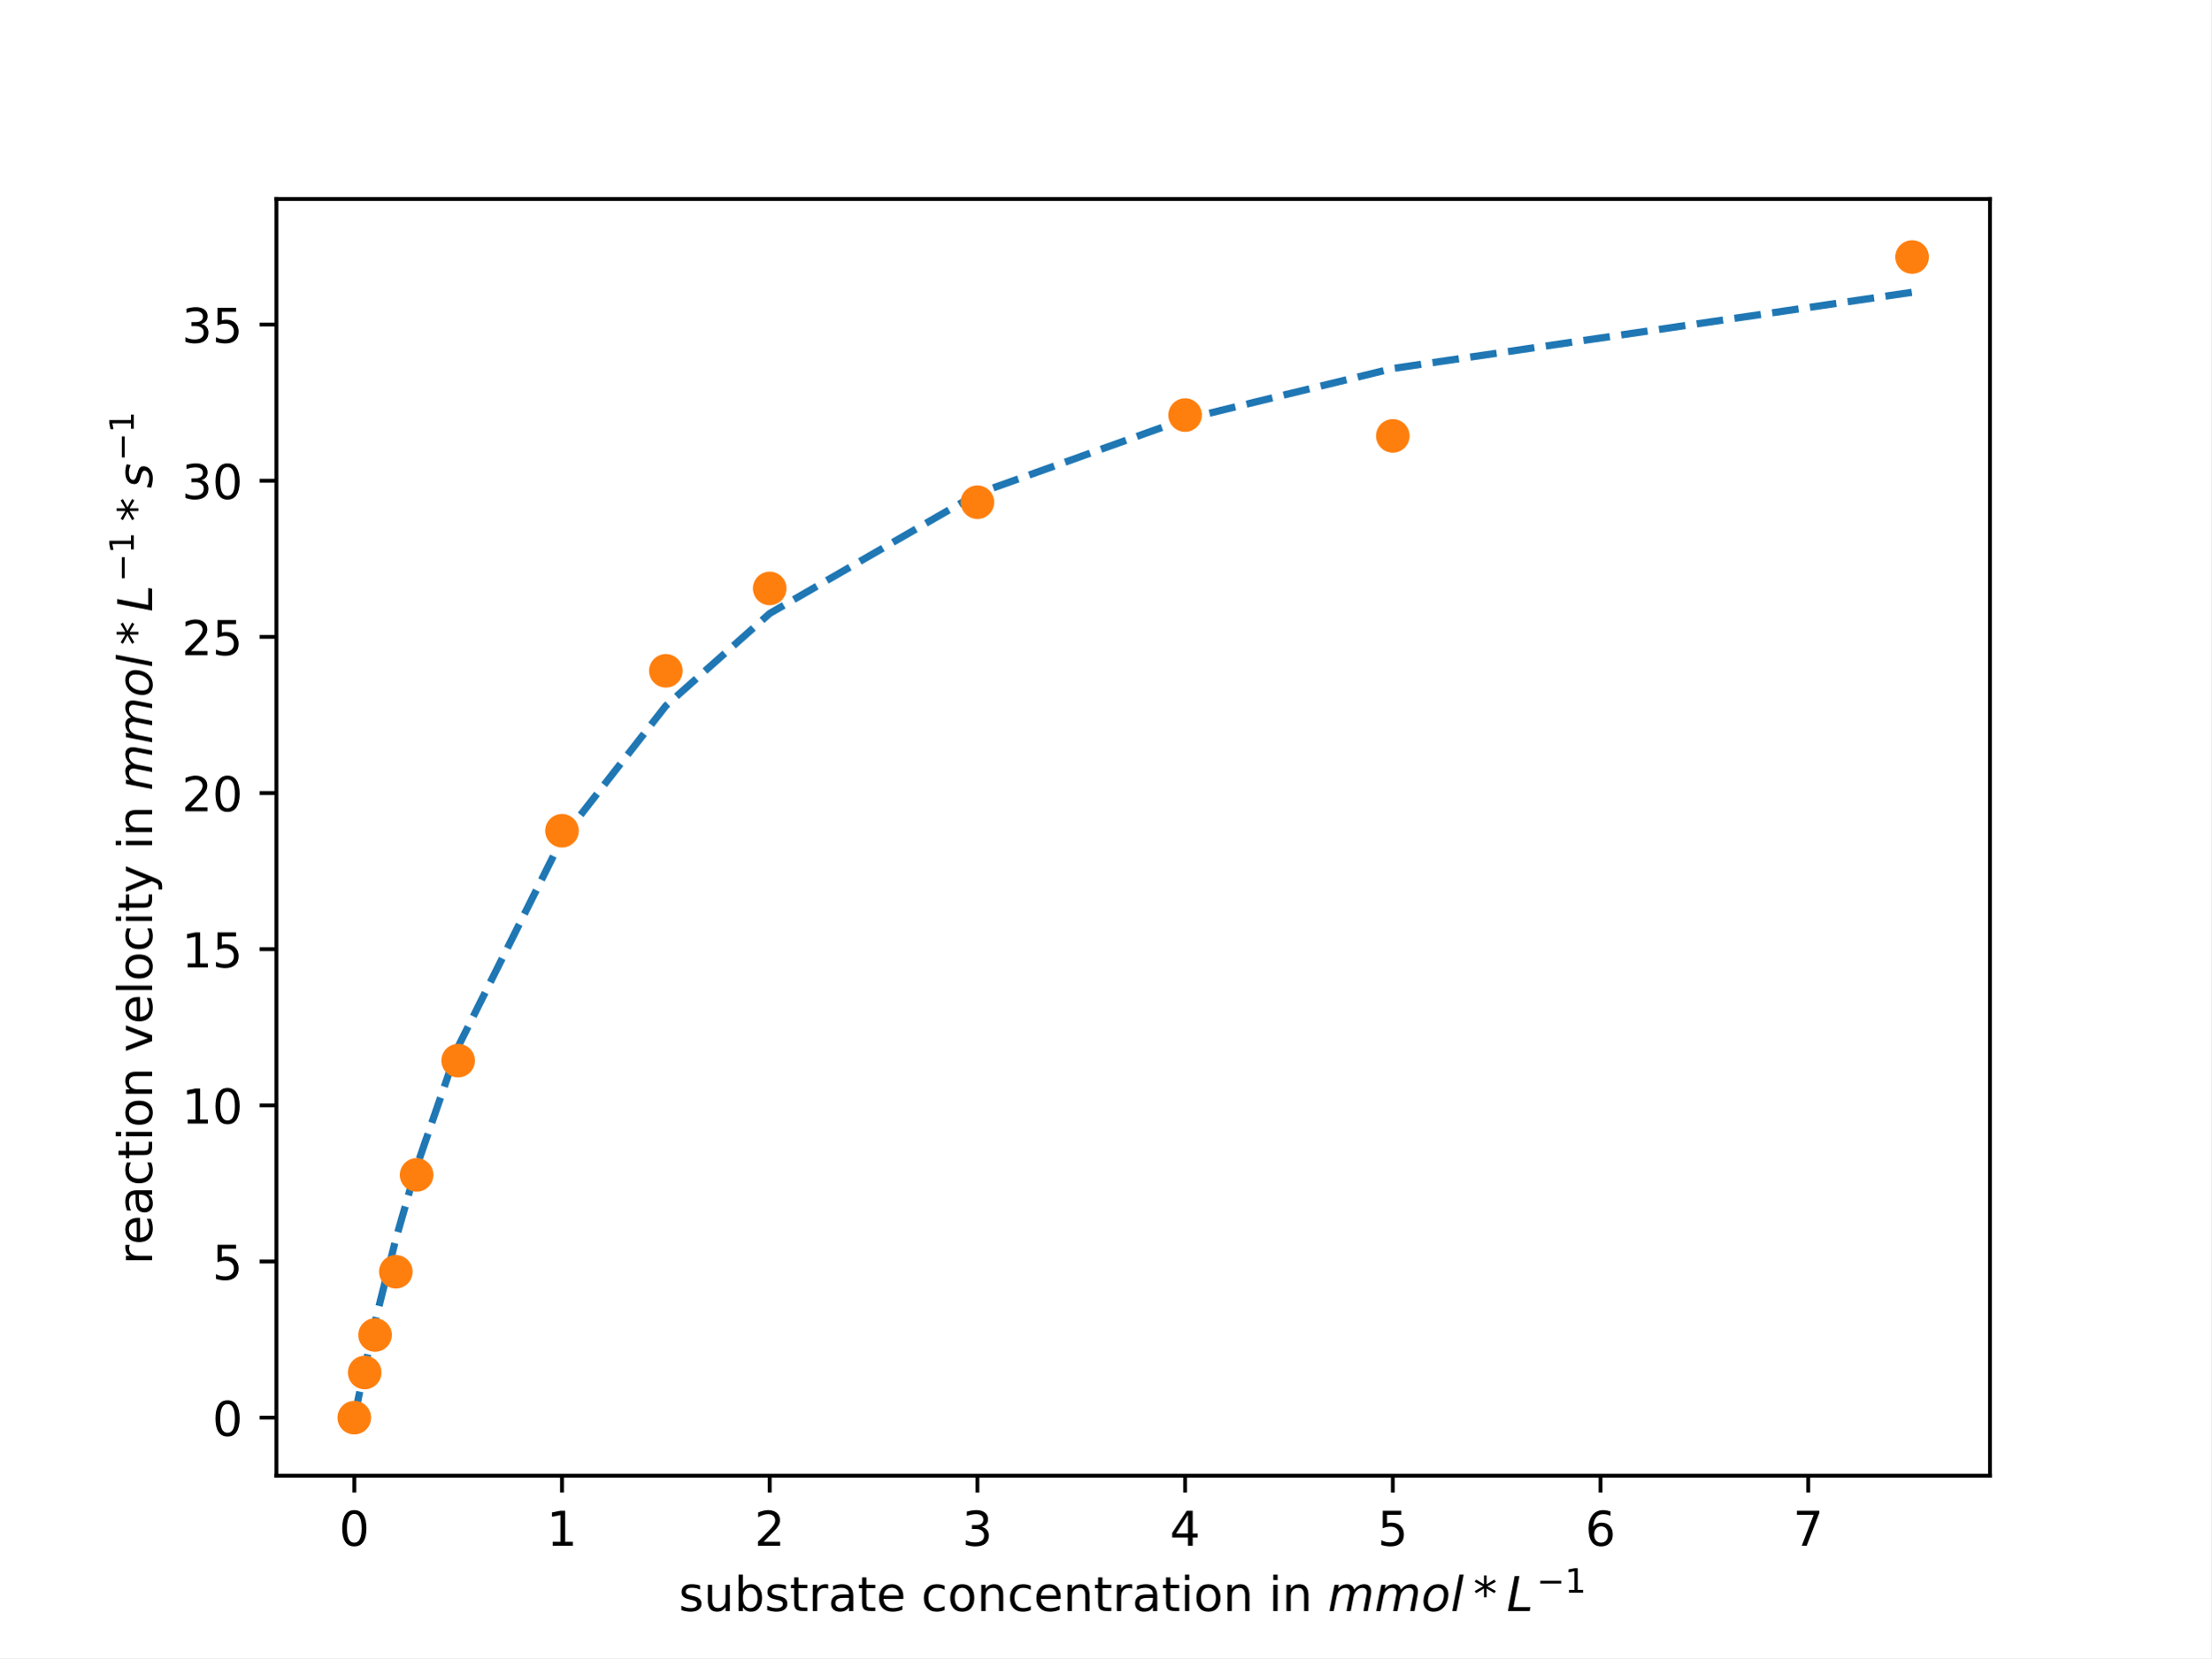
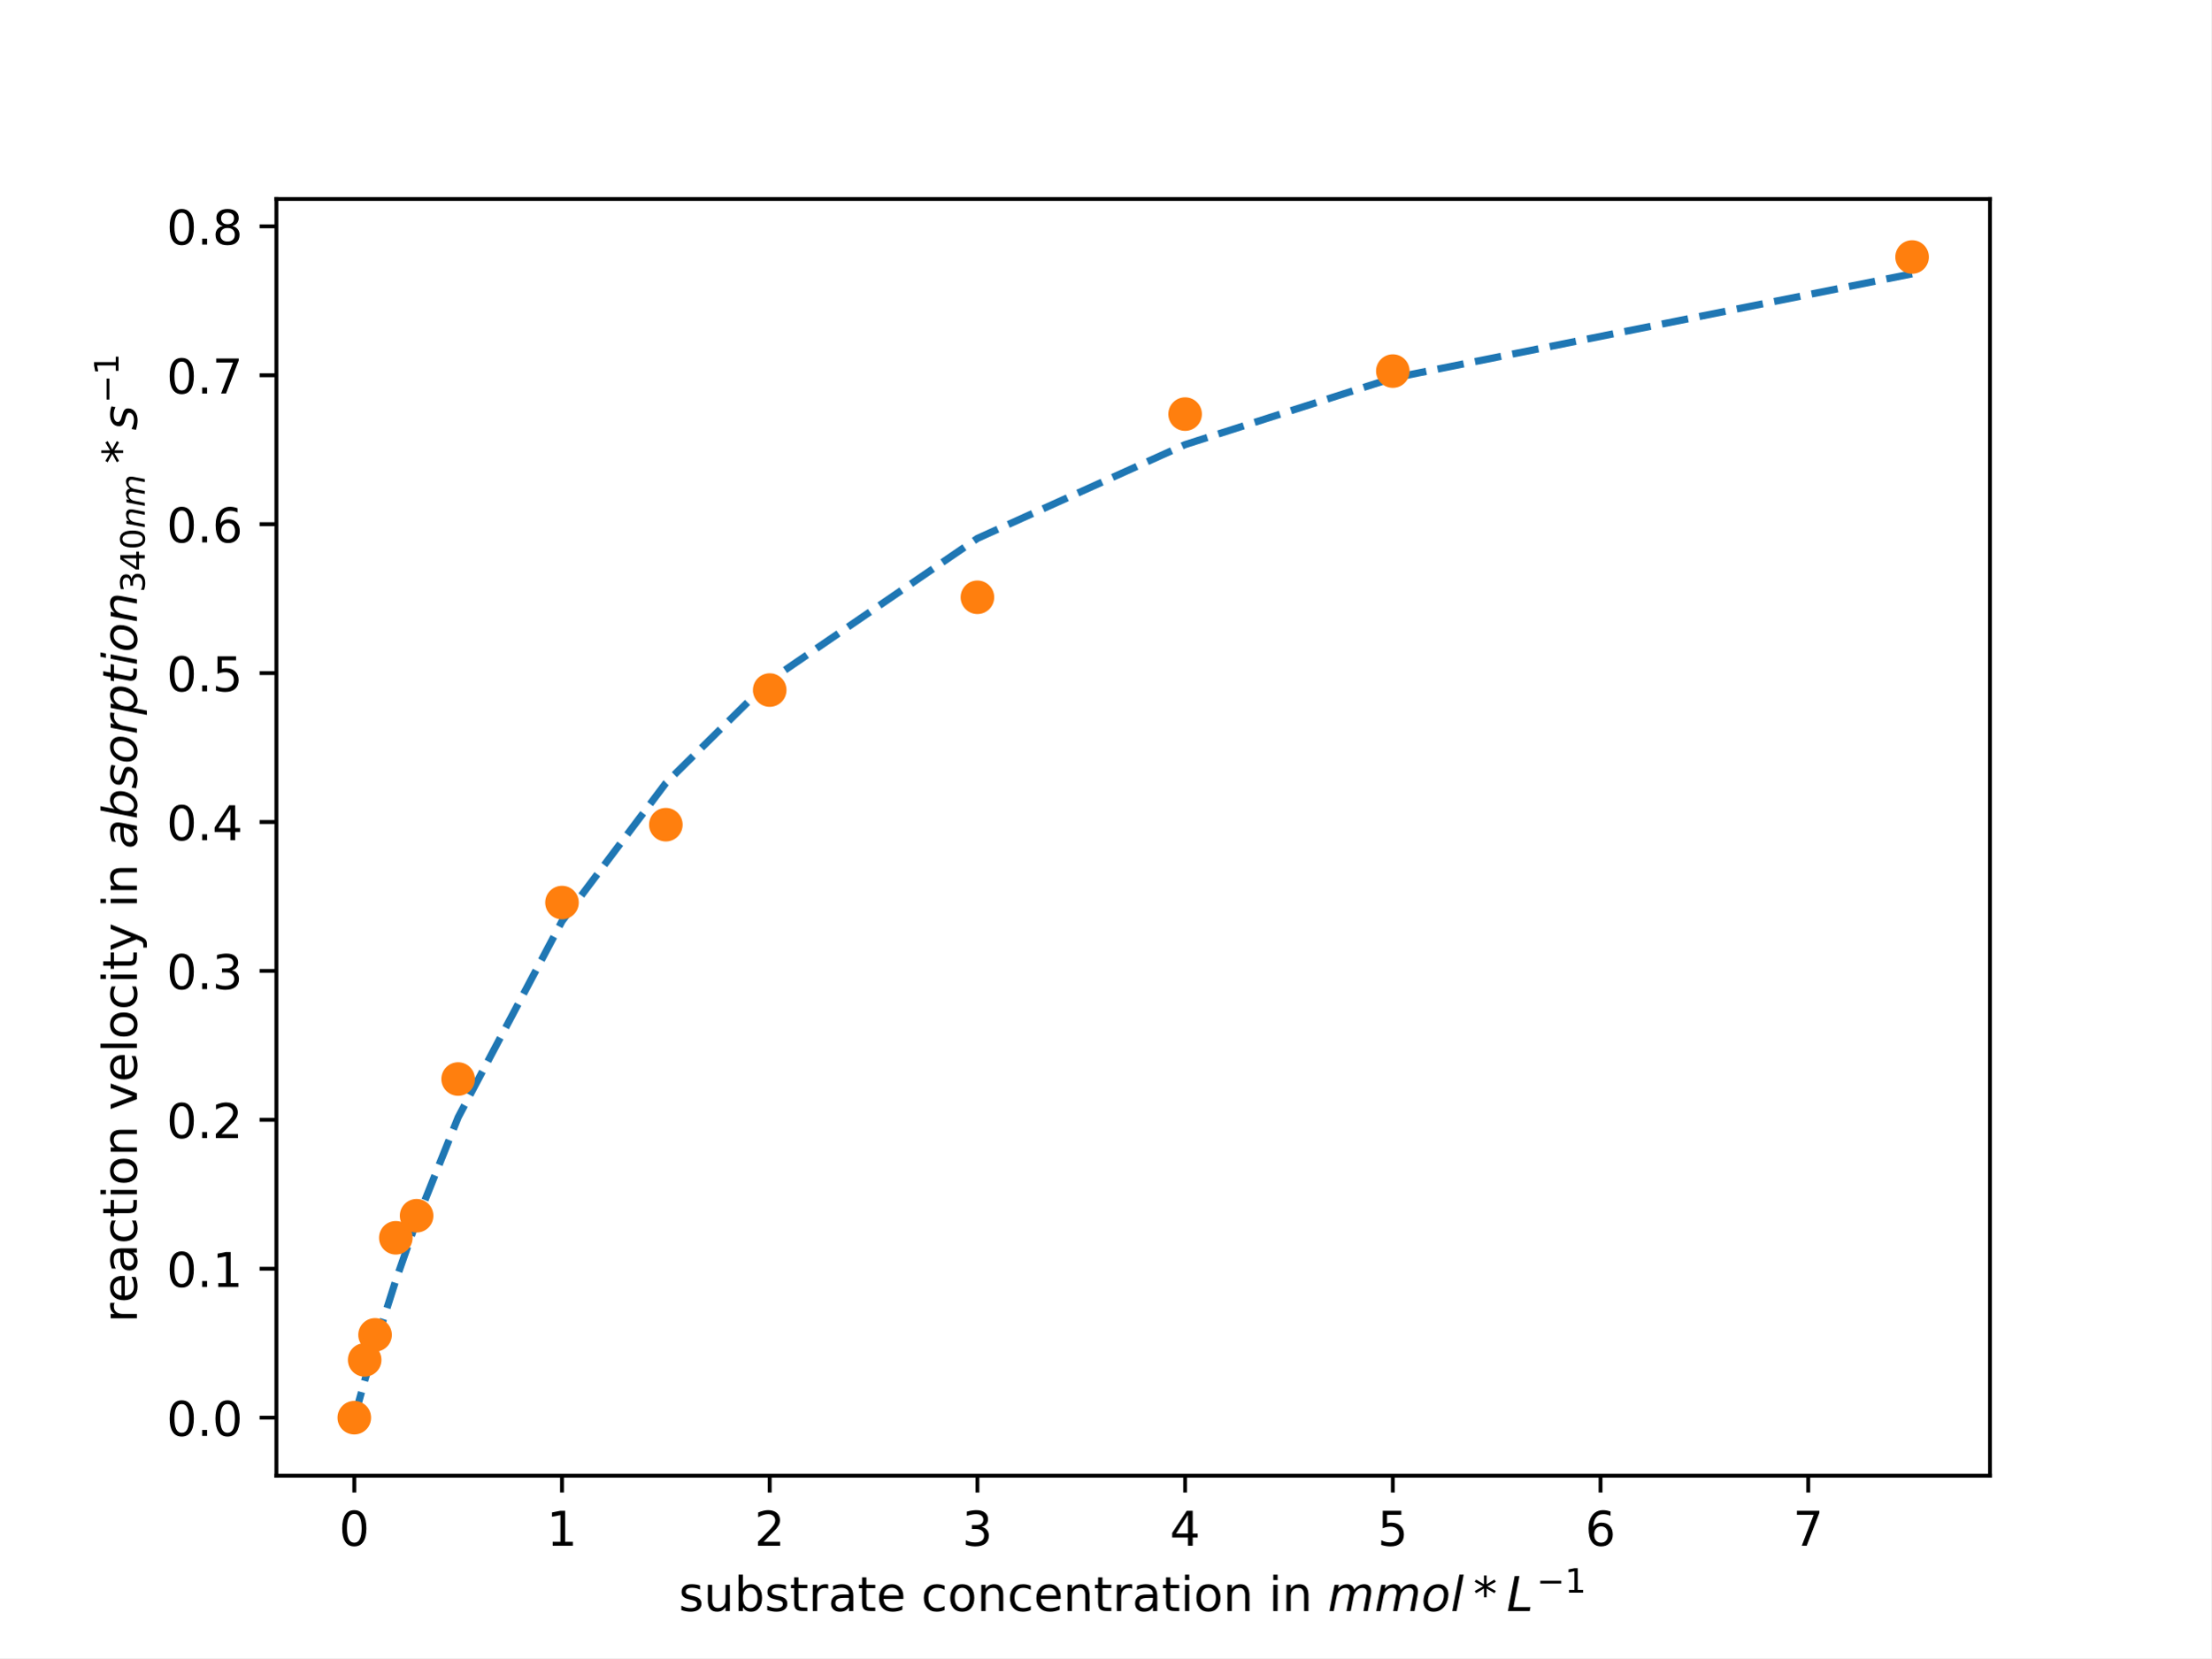
<svg xmlns="http://www.w3.org/2000/svg" xmlns:xlink="http://www.w3.org/1999/xlink" width="460.8pt" height="345.6pt" viewBox="0 0 460.8 345.6" version="1.1">
  <defs>
    <style type="text/css">*{stroke-linejoin: round; stroke-linecap: butt}</style>
  </defs>
  <g id="figure_1">
    <g id="patch_1">
      <path d="M 0 345.6  L 460.8 345.6  L 460.8 0  L 0 0  z " style="fill: #ffffff" />
    </g>
    <g id="axes_1">
      <g id="patch_2">
        <path d="M 57.6 307.584  L 414.72 307.584  L 414.72 41.472  L 57.6 41.472  z " style="fill: #ffffff" />
      </g>
      <g id="matplotlib.axis_1">
        <g id="xtick_1">
          <g id="line2d_1">
            <defs>
-               <path id="mc42ad3869c" d="M 0 0  L 0 3.5  " style="stroke: #000000; stroke-width: 0.8" />
+               <path id="m1ba7ca1ff7" d="M 0 0  L 0 3.5  " style="stroke: #000000; stroke-width: 0.8" />
            </defs>
            <g>
-               <use xlink:href="#mc42ad3869c" x="73.833" y="307.584" style="stroke: #000000; stroke-width: 0.8" />
+               <use xlink:href="#m1ba7ca1ff7" x="73.833" y="307.584" style="stroke: #000000; stroke-width: 0.8" />
            </g>
          </g>
          <g id="text_1">
            <g transform="translate(70.65148 322.1824) scale(0.1 -0.1)">
              <defs>
                <path id="DejaVuSans-30" d="M 2034 4250  Q 1547 4250 1301 3770  Q 1056 3291 1056 2328  Q 1056 1369 1301 889  Q 1547 409 2034 409  Q 2525 409 2770 889  Q 3016 1369 3016 2328  Q 3016 3291 2770 3770  Q 2525 4250 2034 4250  z M 2034 4750  Q 2819 4750 3233 4129  Q 3647 3509 3647 2328  Q 3647 1150 3233 529  Q 2819 -91 2034 -91  Q 1250 -91 836 529  Q 422 1150 422 2328  Q 422 3509 836 4129  Q 1250 4750 2034 4750  z " transform="scale(0.015625)" />
              </defs>
              <use xlink:href="#DejaVuSans-30" />
            </g>
          </g>
        </g>
        <g id="xtick_2">
          <g id="line2d_2">
            <g>
-               <use xlink:href="#mc42ad3869c" x="117.12" y="307.584" style="stroke: #000000; stroke-width: 0.8" />
+               <use xlink:href="#m1ba7ca1ff7" x="117.12" y="307.584" style="stroke: #000000; stroke-width: 0.8" />
            </g>
          </g>
          <g id="text_2">
            <g transform="translate(113.9387 322.1824) scale(0.1 -0.1)">
              <defs>
                <path id="DejaVuSans-31" d="M 794 531  L 1825 531  L 1825 4091  L 703 3866  L 703 4441  L 1819 4666  L 2450 4666  L 2450 531  L 3481 531  L 3481 0  L 794 0  L 794 531  z " transform="scale(0.015625)" />
              </defs>
              <use xlink:href="#DejaVuSans-31" />
            </g>
          </g>
        </g>
        <g id="xtick_3">
          <g id="line2d_3">
            <g>
-               <use xlink:href="#mc42ad3869c" x="160.407" y="307.584" style="stroke: #000000; stroke-width: 0.8" />
+               <use xlink:href="#m1ba7ca1ff7" x="160.407" y="307.584" style="stroke: #000000; stroke-width: 0.8" />
            </g>
          </g>
          <g id="text_3">
            <g transform="translate(157.226 322.1824) scale(0.1 -0.1)">
              <defs>
                <path id="DejaVuSans-32" d="M 1228 531  L 3431 531  L 3431 0  L 469 0  L 469 531  Q 828 903 1448 1529  Q 2069 2156 2228 2338  Q 2531 2678 2651 2914  Q 2772 3150 2772 3378  Q 2772 3750 2511 3984  Q 2250 4219 1831 4219  Q 1534 4219 1204 4116  Q 875 4013 500 3803  L 500 4441  Q 881 4594 1212 4672  Q 1544 4750 1819 4750  Q 2544 4750 2975 4387  Q 3406 4025 3406 3419  Q 3406 3131 3298 2873  Q 3191 2616 2906 2266  Q 2828 2175 2409 1742  Q 1991 1309 1228 531  z " transform="scale(0.015625)" />
              </defs>
              <use xlink:href="#DejaVuSans-32" />
            </g>
          </g>
        </g>
        <g id="xtick_4">
          <g id="line2d_4">
            <g>
-               <use xlink:href="#mc42ad3869c" x="203.695" y="307.584" style="stroke: #000000; stroke-width: 0.8" />
+               <use xlink:href="#m1ba7ca1ff7" x="203.695" y="307.584" style="stroke: #000000; stroke-width: 0.8" />
            </g>
          </g>
          <g id="text_4">
            <g transform="translate(200.5133 322.1824) scale(0.1 -0.1)">
              <defs>
                <path id="DejaVuSans-33" d="M 2597 2516  Q 3050 2419 3304 2112  Q 3559 1806 3559 1356  Q 3559 666 3084 287  Q 2609 -91 1734 -91  Q 1441 -91 1130 -33  Q 819 25 488 141  L 488 750  Q 750 597 1062 519  Q 1375 441 1716 441  Q 2309 441 2620 675  Q 2931 909 2931 1356  Q 2931 1769 2642 2001  Q 2353 2234 1838 2234  L 1294 2234  L 1294 2753  L 1863 2753  Q 2328 2753 2575 2939  Q 2822 3125 2822 3475  Q 2822 3834 2567 4026  Q 2313 4219 1838 4219  Q 1578 4219 1281 4162  Q 984 4106 628 3988  L 628 4550  Q 988 4650 1302 4700  Q 1616 4750 1894 4750  Q 2613 4750 3031 4423  Q 3450 4097 3450 3541  Q 3450 3153 3228 2886  Q 3006 2619 2597 2516  z " transform="scale(0.015625)" />
              </defs>
              <use xlink:href="#DejaVuSans-33" />
            </g>
          </g>
        </g>
        <g id="xtick_5">
          <g id="line2d_5">
            <g>
-               <use xlink:href="#mc42ad3869c" x="246.982" y="307.584" style="stroke: #000000; stroke-width: 0.8" />
+               <use xlink:href="#m1ba7ca1ff7" x="246.982" y="307.584" style="stroke: #000000; stroke-width: 0.8" />
            </g>
          </g>
          <g id="text_5">
            <g transform="translate(243.8006 322.1824) scale(0.1 -0.1)">
              <defs>
                <path id="DejaVuSans-34" d="M 2419 4116  L 825 1625  L 2419 1625  L 2419 4116  z M 2253 4666  L 3047 4666  L 3047 1625  L 3713 1625  L 3713 1100  L 3047 1100  L 3047 0  L 2419 0  L 2419 1100  L 313 1100  L 313 1709  L 2253 4666  z " transform="scale(0.015625)" />
              </defs>
              <use xlink:href="#DejaVuSans-34" />
            </g>
          </g>
        </g>
        <g id="xtick_6">
          <g id="line2d_6">
            <g>
-               <use xlink:href="#mc42ad3869c" x="290.269" y="307.584" style="stroke: #000000; stroke-width: 0.8" />
+               <use xlink:href="#m1ba7ca1ff7" x="290.269" y="307.584" style="stroke: #000000; stroke-width: 0.8" />
            </g>
          </g>
          <g id="text_6">
            <g transform="translate(287.0878 322.1824) scale(0.1 -0.1)">
              <defs>
                <path id="DejaVuSans-35" d="M 691 4666  L 3169 4666  L 3169 4134  L 1269 4134  L 1269 2991  Q 1406 3038 1543 3061  Q 1681 3084 1819 3084  Q 2600 3084 3056 2656  Q 3513 2228 3513 1497  Q 3513 744 3044 326  Q 2575 -91 1722 -91  Q 1428 -91 1123 -41  Q 819 9 494 109  L 494 744  Q 775 591 1075 516  Q 1375 441 1709 441  Q 2250 441 2565 725  Q 2881 1009 2881 1497  Q 2881 1984 2565 2268  Q 2250 2553 1709 2553  Q 1456 2553 1204 2497  Q 953 2441 691 2322  L 691 4666  z " transform="scale(0.015625)" />
              </defs>
              <use xlink:href="#DejaVuSans-35" />
            </g>
          </g>
        </g>
        <g id="xtick_7">
          <g id="line2d_7">
            <g>
-               <use xlink:href="#mc42ad3869c" x="333.556" y="307.584" style="stroke: #000000; stroke-width: 0.8" />
+               <use xlink:href="#m1ba7ca1ff7" x="333.556" y="307.584" style="stroke: #000000; stroke-width: 0.8" />
            </g>
          </g>
          <g id="text_7">
            <g transform="translate(330.3751 322.1824) scale(0.1 -0.1)">
              <defs>
                <path id="DejaVuSans-36" d="M 2113 2584  Q 1688 2584 1439 2293  Q 1191 2003 1191 1497  Q 1191 994 1439 701  Q 1688 409 2113 409  Q 2538 409 2786 701  Q 3034 994 3034 1497  Q 3034 2003 2786 2293  Q 2538 2584 2113 2584  z M 3366 4563  L 3366 3988  Q 3128 4100 2886 4159  Q 2644 4219 2406 4219  Q 1781 4219 1451 3797  Q 1122 3375 1075 2522  Q 1259 2794 1537 2939  Q 1816 3084 2150 3084  Q 2853 3084 3261 2657  Q 3669 2231 3669 1497  Q 3669 778 3244 343  Q 2819 -91 2113 -91  Q 1303 -91 875 529  Q 447 1150 447 2328  Q 447 3434 972 4092  Q 1497 4750 2381 4750  Q 2619 4750 2861 4703  Q 3103 4656 3366 4563  z " transform="scale(0.015625)" />
              </defs>
              <use xlink:href="#DejaVuSans-36" />
            </g>
          </g>
        </g>
        <g id="xtick_8">
          <g id="line2d_8">
            <g>
-               <use xlink:href="#mc42ad3869c" x="376.844" y="307.584" style="stroke: #000000; stroke-width: 0.8" />
+               <use xlink:href="#m1ba7ca1ff7" x="376.844" y="307.584" style="stroke: #000000; stroke-width: 0.8" />
            </g>
          </g>
          <g id="text_8">
            <g transform="translate(373.6624 322.1824) scale(0.1 -0.1)">
              <defs>
                <path id="DejaVuSans-37" d="M 525 4666  L 3525 4666  L 3525 4397  L 1831 0  L 1172 0  L 2766 4134  L 525 4134  L 525 4666  z " transform="scale(0.015625)" />
              </defs>
              <use xlink:href="#DejaVuSans-37" />
            </g>
          </g>
        </g>
        <g id="text_9">
          <g transform="translate(141.46 335.8606) scale(0.1 -0.1)">
            <defs>
              <path id="DejaVuSans-73" d="M 2834 3397  L 2834 2853  Q 2591 2978 2328 3040  Q 2066 3103 1784 3103  Q 1356 3103 1142 2972  Q 928 2841 928 2578  Q 928 2378 1081 2264  Q 1234 2150 1697 2047  L 1894 2003  Q 2506 1872 2764 1633  Q 3022 1394 3022 966  Q 3022 478 2636 193  Q 2250 -91 1575 -91  Q 1294 -91 989 -36  Q 684 19 347 128  L 347 722  Q 666 556 975 473  Q 1284 391 1588 391  Q 1994 391 2212 530  Q 2431 669 2431 922  Q 2431 1156 2273 1281  Q 2116 1406 1581 1522  L 1381 1569  Q 847 1681 609 1914  Q 372 2147 372 2553  Q 372 3047 722 3315  Q 1072 3584 1716 3584  Q 2034 3584 2315 3537  Q 2597 3491 2834 3397  z " transform="scale(0.015625)" />
              <path id="DejaVuSans-75" d="M 544 1381  L 544 3500  L 1119 3500  L 1119 1403  Q 1119 906 1312 657  Q 1506 409 1894 409  Q 2359 409 2629 706  Q 2900 1003 2900 1516  L 2900 3500  L 3475 3500  L 3475 0  L 2900 0  L 2900 538  Q 2691 219 2414 64  Q 2138 -91 1772 -91  Q 1169 -91 856 284  Q 544 659 544 1381  z M 1991 3584  L 1991 3584  z " transform="scale(0.015625)" />
              <path id="DejaVuSans-62" d="M 3116 1747  Q 3116 2381 2855 2742  Q 2594 3103 2138 3103  Q 1681 3103 1420 2742  Q 1159 2381 1159 1747  Q 1159 1113 1420 752  Q 1681 391 2138 391  Q 2594 391 2855 752  Q 3116 1113 3116 1747  z M 1159 2969  Q 1341 3281 1617 3432  Q 1894 3584 2278 3584  Q 2916 3584 3314 3078  Q 3713 2572 3713 1747  Q 3713 922 3314 415  Q 2916 -91 2278 -91  Q 1894 -91 1617 61  Q 1341 213 1159 525  L 1159 0  L 581 0  L 581 4863  L 1159 4863  L 1159 2969  z " transform="scale(0.015625)" />
              <path id="DejaVuSans-74" d="M 1172 4494  L 1172 3500  L 2356 3500  L 2356 3053  L 1172 3053  L 1172 1153  Q 1172 725 1289 603  Q 1406 481 1766 481  L 2356 481  L 2356 0  L 1766 0  Q 1100 0 847 248  Q 594 497 594 1153  L 594 3053  L 172 3053  L 172 3500  L 594 3500  L 594 4494  L 1172 4494  z " transform="scale(0.015625)" />
              <path id="DejaVuSans-72" d="M 2631 2963  Q 2534 3019 2420 3045  Q 2306 3072 2169 3072  Q 1681 3072 1420 2755  Q 1159 2438 1159 1844  L 1159 0  L 581 0  L 581 3500  L 1159 3500  L 1159 2956  Q 1341 3275 1631 3429  Q 1922 3584 2338 3584  Q 2397 3584 2469 3576  Q 2541 3569 2628 3553  L 2631 2963  z " transform="scale(0.015625)" />
              <path id="DejaVuSans-61" d="M 2194 1759  Q 1497 1759 1228 1600  Q 959 1441 959 1056  Q 959 750 1161 570  Q 1363 391 1709 391  Q 2188 391 2477 730  Q 2766 1069 2766 1631  L 2766 1759  L 2194 1759  z M 3341 1997  L 3341 0  L 2766 0  L 2766 531  Q 2569 213 2275 61  Q 1981 -91 1556 -91  Q 1019 -91 701 211  Q 384 513 384 1019  Q 384 1609 779 1909  Q 1175 2209 1959 2209  L 2766 2209  L 2766 2266  Q 2766 2663 2505 2880  Q 2244 3097 1772 3097  Q 1472 3097 1187 3025  Q 903 2953 641 2809  L 641 3341  Q 956 3463 1253 3523  Q 1550 3584 1831 3584  Q 2591 3584 2966 3190  Q 3341 2797 3341 1997  z " transform="scale(0.015625)" />
              <path id="DejaVuSans-65" d="M 3597 1894  L 3597 1613  L 953 1613  Q 991 1019 1311 708  Q 1631 397 2203 397  Q 2534 397 2845 478  Q 3156 559 3463 722  L 3463 178  Q 3153 47 2828 -22  Q 2503 -91 2169 -91  Q 1331 -91 842 396  Q 353 884 353 1716  Q 353 2575 817 3079  Q 1281 3584 2069 3584  Q 2775 3584 3186 3129  Q 3597 2675 3597 1894  z M 3022 2063  Q 3016 2534 2758 2815  Q 2500 3097 2075 3097  Q 1594 3097 1305 2825  Q 1016 2553 972 2059  L 3022 2063  z " transform="scale(0.015625)" />
              <path id="DejaVuSans-20" transform="scale(0.015625)" />
              <path id="DejaVuSans-63" d="M 3122 3366  L 3122 2828  Q 2878 2963 2633 3030  Q 2388 3097 2138 3097  Q 1578 3097 1268 2742  Q 959 2388 959 1747  Q 959 1106 1268 751  Q 1578 397 2138 397  Q 2388 397 2633 464  Q 2878 531 3122 666  L 3122 134  Q 2881 22 2623 -34  Q 2366 -91 2075 -91  Q 1284 -91 818 406  Q 353 903 353 1747  Q 353 2603 823 3093  Q 1294 3584 2113 3584  Q 2378 3584 2631 3529  Q 2884 3475 3122 3366  z " transform="scale(0.015625)" />
              <path id="DejaVuSans-6f" d="M 1959 3097  Q 1497 3097 1228 2736  Q 959 2375 959 1747  Q 959 1119 1226 758  Q 1494 397 1959 397  Q 2419 397 2687 759  Q 2956 1122 2956 1747  Q 2956 2369 2687 2733  Q 2419 3097 1959 3097  z M 1959 3584  Q 2709 3584 3137 3096  Q 3566 2609 3566 1747  Q 3566 888 3137 398  Q 2709 -91 1959 -91  Q 1206 -91 779 398  Q 353 888 353 1747  Q 353 2609 779 3096  Q 1206 3584 1959 3584  z " transform="scale(0.015625)" />
              <path id="DejaVuSans-6e" d="M 3513 2113  L 3513 0  L 2938 0  L 2938 2094  Q 2938 2591 2744 2837  Q 2550 3084 2163 3084  Q 1697 3084 1428 2787  Q 1159 2491 1159 1978  L 1159 0  L 581 0  L 581 3500  L 1159 3500  L 1159 2956  Q 1366 3272 1645 3428  Q 1925 3584 2291 3584  Q 2894 3584 3203 3211  Q 3513 2838 3513 2113  z " transform="scale(0.015625)" />
              <path id="DejaVuSans-69" d="M 603 3500  L 1178 3500  L 1178 0  L 603 0  L 603 3500  z M 603 4863  L 1178 4863  L 1178 4134  L 603 4134  L 603 4863  z " transform="scale(0.015625)" />
              <path id="DejaVuSans-Oblique-6d" d="M 5747 2113  L 5338 0  L 4763 0  L 5166 2094  Q 5191 2228 5203 2325  Q 5216 2422 5216 2491  Q 5216 2772 5059 2928  Q 4903 3084 4622 3084  Q 4203 3084 3875 2770  Q 3547 2456 3450 1953  L 3066 0  L 2491 0  L 2900 2094  Q 2925 2209 2937 2307  Q 2950 2406 2950 2484  Q 2950 2769 2794 2926  Q 2638 3084 2363 3084  Q 1938 3084 1609 2770  Q 1281 2456 1184 1953  L 800 0  L 225 0  L 909 3500  L 1484 3500  L 1375 2956  Q 1609 3263 1923 3423  Q 2238 3584 2597 3584  Q 2978 3584 3223 3384  Q 3469 3184 3519 2828  Q 3781 3197 4126 3390  Q 4472 3584 4856 3584  Q 5306 3584 5551 3325  Q 5797 3066 5797 2591  Q 5797 2488 5784 2364  Q 5772 2241 5747 2113  z " transform="scale(0.015625)" />
              <path id="DejaVuSans-Oblique-6f" d="M 1625 -91  Q 1009 -91 651 289  Q 294 669 294 1325  Q 294 1706 417 2101  Q 541 2497 738 2766  Q 1047 3184 1428 3384  Q 1809 3584 2291 3584  Q 2888 3584 3255 3212  Q 3622 2841 3622 2241  Q 3622 1825 3500 1412  Q 3378 1000 3181 728  Q 2875 309 2494 109  Q 2113 -91 1625 -91  z M 891 1344  Q 891 869 1089 633  Q 1288 397 1691 397  Q 2269 397 2648 901  Q 3028 1406 3028 2181  Q 3028 2634 2825 2865  Q 2622 3097 2228 3097  Q 1903 3097 1650 2945  Q 1397 2794 1197 2484  Q 1050 2253 970 1956  Q 891 1659 891 1344  z " transform="scale(0.015625)" />
              <path id="DejaVuSans-Oblique-6c" d="M 1172 4863  L 1747 4863  L 800 0  L 225 0  L 1172 4863  z " transform="scale(0.015625)" />
              <path id="DejaVuSans-2a" d="M 3009 3897  L 1888 3291  L 3009 2681  L 2828 2375  L 1778 3009  L 1778 1831  L 1422 1831  L 1422 3009  L 372 2375  L 191 2681  L 1313 3291  L 191 3897  L 372 4206  L 1422 3572  L 1422 4750  L 1778 4750  L 1778 3572  L 2828 4206  L 3009 3897  z " transform="scale(0.015625)" />
              <path id="DejaVuSans-Oblique-4c" d="M 1075 4666  L 1709 4666  L 909 525  L 3181 525  L 3078 0  L 172 0  L 1075 4666  z " transform="scale(0.015625)" />
              <path id="DejaVuSans-2212" d="M 678 2272  L 4684 2272  L 4684 1741  L 678 1741  L 678 2272  z " transform="scale(0.015625)" />
            </defs>
            <use xlink:href="#DejaVuSans-73" transform="translate(0 0.684375)" />
            <use xlink:href="#DejaVuSans-75" transform="translate(52.09961 0.684375)" />
            <use xlink:href="#DejaVuSans-62" transform="translate(115.4785 0.684375)" />
            <use xlink:href="#DejaVuSans-73" transform="translate(178.9551 0.684375)" />
            <use xlink:href="#DejaVuSans-74" transform="translate(231.0547 0.684375)" />
            <use xlink:href="#DejaVuSans-72" transform="translate(270.2637 0.684375)" />
            <use xlink:href="#DejaVuSans-61" transform="translate(311.377 0.684375)" />
            <use xlink:href="#DejaVuSans-74" transform="translate(372.6562 0.684375)" />
            <use xlink:href="#DejaVuSans-65" transform="translate(411.8652 0.684375)" />
            <use xlink:href="#DejaVuSans-20" transform="translate(473.3887 0.684375)" />
            <use xlink:href="#DejaVuSans-63" transform="translate(505.1758 0.684375)" />
            <use xlink:href="#DejaVuSans-6f" transform="translate(560.1562 0.684375)" />
            <use xlink:href="#DejaVuSans-6e" transform="translate(621.3379 0.684375)" />
            <use xlink:href="#DejaVuSans-63" transform="translate(684.7168 0.684375)" />
            <use xlink:href="#DejaVuSans-65" transform="translate(739.6973 0.684375)" />
            <use xlink:href="#DejaVuSans-6e" transform="translate(801.2207 0.684375)" />
            <use xlink:href="#DejaVuSans-74" transform="translate(864.5996 0.684375)" />
            <use xlink:href="#DejaVuSans-72" transform="translate(903.8086 0.684375)" />
            <use xlink:href="#DejaVuSans-61" transform="translate(944.9219 0.684375)" />
            <use xlink:href="#DejaVuSans-74" transform="translate(1006.201 0.684375)" />
            <use xlink:href="#DejaVuSans-69" transform="translate(1045.41 0.684375)" />
            <use xlink:href="#DejaVuSans-6f" transform="translate(1073.193 0.684375)" />
            <use xlink:href="#DejaVuSans-6e" transform="translate(1134.375 0.684375)" />
            <use xlink:href="#DejaVuSans-20" transform="translate(1197.754 0.684375)" />
            <use xlink:href="#DejaVuSans-69" transform="translate(1229.541 0.684375)" />
            <use xlink:href="#DejaVuSans-6e" transform="translate(1257.324 0.684375)" />
            <use xlink:href="#DejaVuSans-20" transform="translate(1320.703 0.684375)" />
            <use xlink:href="#DejaVuSans-Oblique-6d" transform="translate(1352.49 0.684375)" />
            <use xlink:href="#DejaVuSans-Oblique-6d" transform="translate(1449.902 0.684375)" />
            <use xlink:href="#DejaVuSans-Oblique-6f" transform="translate(1547.314 0.684375)" />
            <use xlink:href="#DejaVuSans-Oblique-6c" transform="translate(1608.496 0.684375)" />
            <use xlink:href="#DejaVuSans-2a" transform="translate(1655.762 0.684375)" />
            <use xlink:href="#DejaVuSans-Oblique-4c" transform="translate(1725.244 0.684375)" />
            <use xlink:href="#DejaVuSans-2212" transform="translate(1787.974 38.96563) scale(0.7)" />
            <use xlink:href="#DejaVuSans-31" transform="translate(1846.626 38.96563) scale(0.7)" />
          </g>
        </g>
      </g>
      <g id="matplotlib.axis_2">
        <g id="ytick_1">
          <g id="line2d_9">
            <defs>
-               <path id="mb826f96d24" d="M 0 0  L -3.5 0  " style="stroke: #000000; stroke-width: 0.8" />
+               <path id="m324d737071" d="M 0 0  L -3.5 0  " style="stroke: #000000; stroke-width: 0.8" />
            </defs>
            <g>
-               <use xlink:href="#mb826f96d24" x="57.6" y="295.488" style="stroke: #000000; stroke-width: 0.8" />
+               <use xlink:href="#m324d737071" x="57.6" y="295.488" style="stroke: #000000; stroke-width: 0.8" />
            </g>
          </g>
          <g id="text_10">
-             <g transform="translate(44.2375 299.2872) scale(0.1 -0.1)">
-               <use xlink:href="#DejaVuSans-30" />
+             <g transform="translate(34.69687 299.2872) scale(0.1 -0.1)">
+               <defs>
+                 <path id="DejaVuSans-2e" d="M 684 794  L 1344 794  L 1344 0  L 684 0  L 684 794  z " transform="scale(0.015625)" />
+               </defs>
+               <use xlink:href="#DejaVuSans-30" />
+               <use xlink:href="#DejaVuSans-2e" x="63.623" />
+               <use xlink:href="#DejaVuSans-30" x="95.41" />
            </g>
          </g>
        </g>
        <g id="ytick_2">
          <g id="line2d_10">
            <g>
-               <use xlink:href="#mb826f96d24" x="57.6" y="262.939" style="stroke: #000000; stroke-width: 0.8" />
+               <use xlink:href="#m324d737071" x="57.6" y="264.449" style="stroke: #000000; stroke-width: 0.8" />
            </g>
          </g>
          <g id="text_11">
-             <g transform="translate(44.2375 266.7378) scale(0.1 -0.1)">
-               <use xlink:href="#DejaVuSans-35" />
+             <g transform="translate(34.69687 268.248) scale(0.1 -0.1)">
+               <use xlink:href="#DejaVuSans-30" />
+               <use xlink:href="#DejaVuSans-2e" x="63.623" />
+               <use xlink:href="#DejaVuSans-31" x="95.41" />
            </g>
          </g>
        </g>
        <g id="ytick_3">
          <g id="line2d_11">
            <g>
-               <use xlink:href="#mb826f96d24" x="57.6" y="230.389" style="stroke: #000000; stroke-width: 0.8" />
+               <use xlink:href="#m324d737071" x="57.6" y="233.409" style="stroke: #000000; stroke-width: 0.8" />
            </g>
          </g>
          <g id="text_12">
-             <g transform="translate(37.875 234.1885) scale(0.1 -0.1)">
-               <use xlink:href="#DejaVuSans-31" />
-               <use xlink:href="#DejaVuSans-30" x="63.623" />
+             <g transform="translate(34.69687 237.2087) scale(0.1 -0.1)">
+               <use xlink:href="#DejaVuSans-30" />
+               <use xlink:href="#DejaVuSans-2e" x="63.623" />
+               <use xlink:href="#DejaVuSans-32" x="95.41" />
            </g>
          </g>
        </g>
        <g id="ytick_4">
          <g id="line2d_12">
            <g>
-               <use xlink:href="#mb826f96d24" x="57.6" y="197.84" style="stroke: #000000; stroke-width: 0.8" />
+               <use xlink:href="#m324d737071" x="57.6" y="202.37" style="stroke: #000000; stroke-width: 0.8" />
            </g>
          </g>
          <g id="text_13">
-             <g transform="translate(37.875 201.6391) scale(0.1 -0.1)">
-               <use xlink:href="#DejaVuSans-31" />
-               <use xlink:href="#DejaVuSans-35" x="63.623" />
+             <g transform="translate(34.69687 206.1694) scale(0.1 -0.1)">
+               <use xlink:href="#DejaVuSans-30" />
+               <use xlink:href="#DejaVuSans-2e" x="63.623" />
+               <use xlink:href="#DejaVuSans-33" x="95.41" />
            </g>
          </g>
        </g>
        <g id="ytick_5">
          <g id="line2d_13">
            <g>
-               <use xlink:href="#mb826f96d24" x="57.6" y="165.29" style="stroke: #000000; stroke-width: 0.8" />
+               <use xlink:href="#m324d737071" x="57.6" y="171.331" style="stroke: #000000; stroke-width: 0.8" />
            </g>
          </g>
          <g id="text_14">
-             <g transform="translate(37.875 169.0897) scale(0.1 -0.1)">
-               <use xlink:href="#DejaVuSans-32" />
-               <use xlink:href="#DejaVuSans-30" x="63.623" />
+             <g transform="translate(34.69687 175.1302) scale(0.1 -0.1)">
+               <use xlink:href="#DejaVuSans-30" />
+               <use xlink:href="#DejaVuSans-2e" x="63.623" />
+               <use xlink:href="#DejaVuSans-34" x="95.41" />
            </g>
          </g>
        </g>
        <g id="ytick_6">
          <g id="line2d_14">
            <g>
-               <use xlink:href="#mb826f96d24" x="57.6" y="132.741" style="stroke: #000000; stroke-width: 0.8" />
+               <use xlink:href="#m324d737071" x="57.6" y="140.292" style="stroke: #000000; stroke-width: 0.8" />
            </g>
          </g>
          <g id="text_15">
-             <g transform="translate(37.875 136.5403) scale(0.1 -0.1)">
-               <use xlink:href="#DejaVuSans-32" />
-               <use xlink:href="#DejaVuSans-35" x="63.623" />
+             <g transform="translate(34.69687 144.0909) scale(0.1 -0.1)">
+               <use xlink:href="#DejaVuSans-30" />
+               <use xlink:href="#DejaVuSans-2e" x="63.623" />
+               <use xlink:href="#DejaVuSans-35" x="95.41" />
            </g>
          </g>
        </g>
        <g id="ytick_7">
          <g id="line2d_15">
            <g>
-               <use xlink:href="#mb826f96d24" x="57.6" y="100.192" style="stroke: #000000; stroke-width: 0.8" />
+               <use xlink:href="#m324d737071" x="57.6" y="109.252" style="stroke: #000000; stroke-width: 0.8" />
            </g>
          </g>
          <g id="text_16">
-             <g transform="translate(37.875 103.9909) scale(0.1 -0.1)">
-               <use xlink:href="#DejaVuSans-33" />
-               <use xlink:href="#DejaVuSans-30" x="63.623" />
+             <g transform="translate(34.69687 113.0517) scale(0.1 -0.1)">
+               <use xlink:href="#DejaVuSans-30" />
+               <use xlink:href="#DejaVuSans-2e" x="63.623" />
+               <use xlink:href="#DejaVuSans-36" x="95.41" />
            </g>
          </g>
        </g>
        <g id="ytick_8">
          <g id="line2d_16">
            <g>
-               <use xlink:href="#mb826f96d24" x="57.6" y="67.642" style="stroke: #000000; stroke-width: 0.8" />
+               <use xlink:href="#m324d737071" x="57.6" y="78.213" style="stroke: #000000; stroke-width: 0.8" />
            </g>
          </g>
          <g id="text_17">
-             <g transform="translate(37.875 71.44157) scale(0.1 -0.1)">
-               <use xlink:href="#DejaVuSans-33" />
-               <use xlink:href="#DejaVuSans-35" x="63.623" />
-             </g>
-           </g>
-         </g>
-         <g id="text_18">
-           <g transform="translate(31.775 263.578) rotate(-90) scale(0.1 -0.1)">
+             <g transform="translate(34.69687 82.01239) scale(0.1 -0.1)">
+               <use xlink:href="#DejaVuSans-30" />
+               <use xlink:href="#DejaVuSans-2e" x="63.623" />
+               <use xlink:href="#DejaVuSans-37" x="95.41" />
+             </g>
+           </g>
+         </g>
+         <g id="ytick_9">
+           <g id="line2d_17">
+             <g>
+               <use xlink:href="#m324d737071" x="57.6" y="47.174" style="stroke: #000000; stroke-width: 0.8" />
+             </g>
+           </g>
+           <g id="text_18">
+             <g transform="translate(34.69687 50.97313) scale(0.1 -0.1)">
+               <defs>
+                 <path id="DejaVuSans-38" d="M 2034 2216  Q 1584 2216 1326 1975  Q 1069 1734 1069 1313  Q 1069 891 1326 650  Q 1584 409 2034 409  Q 2484 409 2743 651  Q 3003 894 3003 1313  Q 3003 1734 2745 1975  Q 2488 2216 2034 2216  z M 1403 2484  Q 997 2584 770 2862  Q 544 3141 544 3541  Q 544 4100 942 4425  Q 1341 4750 2034 4750  Q 2731 4750 3128 4425  Q 3525 4100 3525 3541  Q 3525 3141 3298 2862  Q 3072 2584 2669 2484  Q 3125 2378 3379 2068  Q 3634 1759 3634 1313  Q 3634 634 3220 271  Q 2806 -91 2034 -91  Q 1263 -91 848 271  Q 434 634 434 1313  Q 434 1759 690 2068  Q 947 2378 1403 2484  z M 1172 3481  Q 1172 3119 1398 2916  Q 1625 2713 2034 2713  Q 2441 2713 2670 2916  Q 2900 3119 2900 3481  Q 2900 3844 2670 4047  Q 2441 4250 2034 4250  Q 1625 4250 1398 4047  Q 1172 3844 1172 3481  z " transform="scale(0.015625)" />
+               </defs>
+               <use xlink:href="#DejaVuSans-30" />
+               <use xlink:href="#DejaVuSans-2e" x="63.623" />
+               <use xlink:href="#DejaVuSans-38" x="95.41" />
+             </g>
+           </g>
+         </g>
+         <g id="text_19">
+           <g transform="translate(28.59688 275.678) rotate(-90) scale(0.1 -0.1)">
            <defs>
              <path id="DejaVuSans-76" d="M 191 3500  L 800 3500  L 1894 563  L 2988 3500  L 3597 3500  L 2284 0  L 1503 0  L 191 3500  z " transform="scale(0.015625)" />
              <path id="DejaVuSans-6c" d="M 603 4863  L 1178 4863  L 1178 0  L 603 0  L 603 4863  z " transform="scale(0.015625)" />
              <path id="DejaVuSans-79" d="M 2059 -325  Q 1816 -950 1584 -1140  Q 1353 -1331 966 -1331  L 506 -1331  L 506 -850  L 844 -850  Q 1081 -850 1212 -737  Q 1344 -625 1503 -206  L 1606 56  L 191 3500  L 800 3500  L 1894 763  L 2988 3500  L 3597 3500  L 2059 -325  z " transform="scale(0.015625)" />
+               <path id="DejaVuSans-Oblique-61" d="M 3438 1997  L 3047 0  L 2472 0  L 2578 531  Q 2325 219 2001 64  Q 1678 -91 1281 -91  Q 834 -91 548 182  Q 263 456 263 884  Q 263 1497 752 1853  Q 1241 2209 2100 2209  L 2900 2209  L 2931 2363  Q 2938 2388 2941 2417  Q 2944 2447 2944 2509  Q 2944 2788 2717 2942  Q 2491 3097 2081 3097  Q 1800 3097 1504 3025  Q 1209 2953 897 2809  L 997 3341  Q 1322 3463 1633 3523  Q 1944 3584 2234 3584  Q 2853 3584 3176 3315  Q 3500 3047 3500 2534  Q 3500 2431 3484 2292  Q 3469 2153 3438 1997  z M 2816 1759  L 2241 1759  Q 1534 1759 1195 1570  Q 856 1381 856 984  Q 856 709 1029 553  Q 1203 397 1509 397  Q 1978 397 2328 733  Q 2678 1069 2791 1631  L 2816 1759  z " transform="scale(0.015625)" />
+               <path id="DejaVuSans-Oblique-62" d="M 3169 2138  Q 3169 2591 2961 2847  Q 2753 3103 2388 3103  Q 2122 3103 1889 2973  Q 1656 2844 1484 2597  Q 1303 2338 1198 1995  Q 1094 1653 1094 1313  Q 1094 881 1298 636  Q 1503 391 1863 391  Q 2134 391 2365 517  Q 2597 644 2772 891  Q 2950 1147 3059 1487  Q 3169 1828 3169 2138  z M 1381 2969  Q 1594 3256 1914 3420  Q 2234 3584 2584 3584  Q 3122 3584 3439 3221  Q 3756 2859 3756 2241  Q 3756 1734 3570 1259  Q 3384 784 3041 416  Q 2816 172 2522 40  Q 2228 -91 1906 -91  Q 1566 -91 1316 65  Q 1066 222 909 531  L 806 0  L 231 0  L 1178 4863  L 1753 4863  L 1381 2969  z " transform="scale(0.015625)" />
              <path id="DejaVuSans-Oblique-73" d="M 3200 3397  L 3091 2853  Q 2863 2978 2609 3040  Q 2356 3103 2088 3103  Q 1634 3103 1373 2948  Q 1113 2794 1113 2528  Q 1113 2219 1719 2053  Q 1766 2041 1788 2034  L 1972 1978  Q 2547 1819 2739 1644  Q 2931 1469 2931 1166  Q 2931 609 2489 259  Q 2047 -91 1331 -91  Q 1053 -91 747 -37  Q 441 16 72 128  L 184 722  Q 500 559 806 475  Q 1113 391 1394 391  Q 1816 391 2080 572  Q 2344 753 2344 1031  Q 2344 1331 1650 1516  L 1591 1531  L 1394 1581  Q 956 1697 753 1886  Q 550 2075 550 2369  Q 550 2928 970 3256  Q 1391 3584 2113 3584  Q 2397 3584 2667 3537  Q 2938 3491 3200 3397  z " transform="scale(0.015625)" />
+               <path id="DejaVuSans-Oblique-72" d="M 2853 2969  Q 2766 3016 2653 3041  Q 2541 3066 2413 3066  Q 1953 3066 1609 2717  Q 1266 2369 1153 1784  L 800 0  L 225 0  L 909 3500  L 1484 3500  L 1375 2956  Q 1603 3259 1920 3421  Q 2238 3584 2597 3584  Q 2691 3584 2781 3573  Q 2872 3563 2963 3538  L 2853 2969  z " transform="scale(0.015625)" />
+               <path id="DejaVuSans-Oblique-70" d="M 3175 2156  Q 3175 2616 2975 2859  Q 2775 3103 2400 3103  Q 2144 3103 1911 2972  Q 1678 2841 1497 2591  Q 1319 2344 1212 1994  Q 1106 1644 1106 1300  Q 1106 863 1306 627  Q 1506 391 1875 391  Q 2147 391 2380 519  Q 2613 647 2778 891  Q 2956 1147 3065 1494  Q 3175 1841 3175 2156  z M 1394 2969  Q 1625 3272 1939 3428  Q 2253 3584 2638 3584  Q 3175 3584 3472 3232  Q 3769 2881 3769 2247  Q 3769 1728 3584 1258  Q 3400 788 3053 416  Q 2822 169 2531 39  Q 2241 -91 1919 -91  Q 1547 -91 1294 64  Q 1041 219 916 525  L 556 -1331  L -19 -1331  L 922 3500  L 1497 3500  L 1394 2969  z " transform="scale(0.015625)" />
+               <path id="DejaVuSans-Oblique-74" d="M 2706 3500  L 2619 3053  L 1472 3053  L 1100 1153  Q 1081 1047 1072 975  Q 1063 903 1063 863  Q 1063 663 1183 572  Q 1303 481 1569 481  L 2150 481  L 2053 0  L 1503 0  Q 991 0 739 200  Q 488 400 488 806  Q 488 878 497 964  Q 506 1050 525 1153  L 897 3053  L 409 3053  L 500 3500  L 978 3500  L 1172 4494  L 1747 4494  L 1556 3500  L 2706 3500  z " transform="scale(0.015625)" />
+               <path id="DejaVuSans-Oblique-69" d="M 1172 4863  L 1747 4863  L 1606 4134  L 1031 4134  L 1172 4863  z M 909 3500  L 1484 3500  L 800 0  L 225 0  L 909 3500  z " transform="scale(0.015625)" />
+               <path id="DejaVuSans-Oblique-6e" d="M 3566 2113  L 3156 0  L 2578 0  L 2988 2091  Q 3016 2238 3031 2350  Q 3047 2463 3047 2528  Q 3047 2791 2881 2937  Q 2716 3084 2419 3084  Q 1956 3084 1622 2776  Q 1288 2469 1184 1941  L 800 0  L 225 0  L 903 3500  L 1478 3500  L 1363 2950  Q 1603 3253 1940 3418  Q 2278 3584 2650 3584  Q 3113 3584 3367 3334  Q 3622 3084 3622 2631  Q 3622 2519 3608 2391  Q 3594 2263 3566 2113  z " transform="scale(0.015625)" />
            </defs>
            <use xlink:href="#DejaVuSans-72" transform="translate(0 0.684375)" />
            <use xlink:href="#DejaVuSans-65" transform="translate(41.11328 0.684375)" />
            <use xlink:href="#DejaVuSans-61" transform="translate(102.6367 0.684375)" />
            <use xlink:href="#DejaVuSans-63" transform="translate(163.916 0.684375)" />
            <use xlink:href="#DejaVuSans-74" transform="translate(218.8965 0.684375)" />
            <use xlink:href="#DejaVuSans-69" transform="translate(258.1055 0.684375)" />
            <use xlink:href="#DejaVuSans-6f" transform="translate(285.8887 0.684375)" />
            <use xlink:href="#DejaVuSans-6e" transform="translate(347.0703 0.684375)" />
            <use xlink:href="#DejaVuSans-20" transform="translate(410.4492 0.684375)" />
            <use xlink:href="#DejaVuSans-76" transform="translate(442.2363 0.684375)" />
            <use xlink:href="#DejaVuSans-65" transform="translate(501.416 0.684375)" />
            <use xlink:href="#DejaVuSans-6c" transform="translate(562.9395 0.684375)" />
            <use xlink:href="#DejaVuSans-6f" transform="translate(590.7227 0.684375)" />
            <use xlink:href="#DejaVuSans-63" transform="translate(651.9043 0.684375)" />
            <use xlink:href="#DejaVuSans-69" transform="translate(706.8848 0.684375)" />
            <use xlink:href="#DejaVuSans-74" transform="translate(734.668 0.684375)" />
            <use xlink:href="#DejaVuSans-79" transform="translate(773.877 0.684375)" />
            <use xlink:href="#DejaVuSans-20" transform="translate(833.0566 0.684375)" />
            <use xlink:href="#DejaVuSans-69" transform="translate(864.8438 0.684375)" />
            <use xlink:href="#DejaVuSans-6e" transform="translate(892.627 0.684375)" />
            <use xlink:href="#DejaVuSans-20" transform="translate(956.0059 0.684375)" />
-             <use xlink:href="#DejaVuSans-Oblique-6d" transform="translate(987.793 0.684375)" />
-             <use xlink:href="#DejaVuSans-Oblique-6d" transform="translate(1085.205 0.684375)" />
-             <use xlink:href="#DejaVuSans-Oblique-6f" transform="translate(1182.617 0.684375)" />
-             <use xlink:href="#DejaVuSans-Oblique-6c" transform="translate(1243.799 0.684375)" />
-             <use xlink:href="#DejaVuSans-2a" transform="translate(1291.064 0.684375)" />
-             <use xlink:href="#DejaVuSans-Oblique-4c" transform="translate(1360.547 0.684375)" />
-             <use xlink:href="#DejaVuSans-2212" transform="translate(1423.277 38.96563) scale(0.7)" />
-             <use xlink:href="#DejaVuSans-31" transform="translate(1481.929 38.96563) scale(0.7)" />
-             <use xlink:href="#DejaVuSans-2a" transform="translate(1548.682 0.684375)" />
-             <use xlink:href="#DejaVuSans-Oblique-73" transform="translate(1618.164 0.684375)" />
-             <use xlink:href="#DejaVuSans-2212" transform="translate(1674.914 38.96563) scale(0.7)" />
-             <use xlink:href="#DejaVuSans-31" transform="translate(1733.566 38.96563) scale(0.7)" />
-           </g>
-         </g>
-       </g>
-       <g id="line2d_17">
-         <path d="M 73.833 295.488  L 75.997 285.125  L 78.161 275.517  L 82.49 258.256  L 86.819 243.187  L 95.476 218.147  L 117.12 174.815  L 138.764 147.104  L 160.407 127.856  L 203.695 102.871  L 246.982 87.36  L 290.269 76.794  L 398.487 60.916  " clip-path="url(#p2103db15b5)" style="fill: none; stroke-dasharray: 5.55,2.4; stroke-dashoffset: 0; stroke: #1f77b4; stroke-width: 1.5" />
+             <use xlink:href="#DejaVuSans-Oblique-61" transform="translate(987.793 0.684375)" />
+             <use xlink:href="#DejaVuSans-Oblique-62" transform="translate(1049.072 0.684375)" />
+             <use xlink:href="#DejaVuSans-Oblique-73" transform="translate(1112.549 0.684375)" />
+             <use xlink:href="#DejaVuSans-Oblique-6f" transform="translate(1164.648 0.684375)" />
+             <use xlink:href="#DejaVuSans-Oblique-72" transform="translate(1225.83 0.684375)" />
+             <use xlink:href="#DejaVuSans-Oblique-70" transform="translate(1266.943 0.684375)" />
+             <use xlink:href="#DejaVuSans-Oblique-74" transform="translate(1330.42 0.684375)" />
+             <use xlink:href="#DejaVuSans-Oblique-69" transform="translate(1369.629 0.684375)" />
+             <use xlink:href="#DejaVuSans-Oblique-6f" transform="translate(1397.412 0.684375)" />
+             <use xlink:href="#DejaVuSans-Oblique-6e" transform="translate(1458.594 0.684375)" />
+             <use xlink:href="#DejaVuSans-33" transform="translate(1521.973 -15.72188) scale(0.7)" />
+             <use xlink:href="#DejaVuSans-34" transform="translate(1566.509 -15.72188) scale(0.7)" />
+             <use xlink:href="#DejaVuSans-30" transform="translate(1611.045 -15.72188) scale(0.7)" />
+             <use xlink:href="#DejaVuSans-Oblique-6e" transform="translate(1655.581 -15.72188) scale(0.7)" />
+             <use xlink:href="#DejaVuSans-Oblique-6d" transform="translate(1699.946 -15.72188) scale(0.7)" />
+             <use xlink:href="#DejaVuSans-2a" transform="translate(1790.352 0.684375)" />
+             <use xlink:href="#DejaVuSans-Oblique-73" transform="translate(1859.834 0.684375)" />
+             <use xlink:href="#DejaVuSans-2212" transform="translate(1916.583 38.96563) scale(0.7)" />
+             <use xlink:href="#DejaVuSans-31" transform="translate(1975.236 38.96563) scale(0.7)" />
+           </g>
+         </g>
      </g>
      <g id="line2d_18">
+         <path d="M 73.833 295.488  L 75.997 287.77  L 78.161 280.441  L 82.49 266.84  L 86.819 254.485  L 95.476 232.887  L 117.12 192.006  L 138.764 163.212  L 160.407 141.835  L 203.695 112.216  L 246.982 92.668  L 290.269 78.801  L 398.487 57.065  " clip-path="url(#p542c31a700)" style="fill: none; stroke-dasharray: 5.55,2.4; stroke-dashoffset: 0; stroke: #1f77b4; stroke-width: 1.5" />
+       </g>
+       <g id="line2d_19">
        <defs>
-           <path id="m467cd06766" d="M 0 3  C 0.796 3 1.559 2.684 2.121 2.121  C 2.684 1.559 3 0.796 3 0  C 3 -0.796 2.684 -1.559 2.121 -2.121  C 1.559 -2.684 0.796 -3 0 -3  C -0.796 -3 -1.559 -2.684 -2.121 -2.121  C -2.684 -1.559 -3 -0.796 -3 0  C -3 0.796 -2.684 1.559 -2.121 2.121  C -1.559 2.684 -0.796 3 0 3  z " style="stroke: #ff7f0e" />
+           <path id="mc1ab9e4d6f" d="M 0 3  C 0.796 3 1.559 2.684 2.121 2.121  C 2.684 1.559 3 0.796 3 0  C 3 -0.796 2.684 -1.559 2.121 -2.121  C 1.559 -2.684 0.796 -3 0 -3  C -0.796 -3 -1.559 -2.684 -2.121 -2.121  C -2.684 -1.559 -3 -0.796 -3 0  C -3 0.796 -2.684 1.559 -2.121 2.121  C -1.559 2.684 -0.796 3 0 3  z " style="stroke: #ff7f0e" />
        </defs>
-         <g clip-path="url(#p2103db15b5)">
-           <use xlink:href="#m467cd06766" x="73.833" y="295.488" style="fill: #ff7f0e; stroke: #ff7f0e" />
-           <use xlink:href="#m467cd06766" x="75.997" y="286.075" style="fill: #ff7f0e; stroke: #ff7f0e" />
-           <use xlink:href="#m467cd06766" x="78.161" y="278.256" style="fill: #ff7f0e; stroke: #ff7f0e" />
-           <use xlink:href="#m467cd06766" x="82.49" y="265.074" style="fill: #ff7f0e; stroke: #ff7f0e" />
-           <use xlink:href="#m467cd06766" x="86.819" y="244.887" style="fill: #ff7f0e; stroke: #ff7f0e" />
-           <use xlink:href="#m467cd06766" x="95.476" y="221.067" style="fill: #ff7f0e; stroke: #ff7f0e" />
-           <use xlink:href="#m467cd06766" x="117.12" y="173.154" style="fill: #ff7f0e; stroke: #ff7f0e" />
-           <use xlink:href="#m467cd06766" x="138.764" y="139.817" style="fill: #ff7f0e; stroke: #ff7f0e" />
-           <use xlink:href="#m467cd06766" x="160.407" y="122.648" style="fill: #ff7f0e; stroke: #ff7f0e" />
-           <use xlink:href="#m467cd06766" x="203.695" y="104.674" style="fill: #ff7f0e; stroke: #ff7f0e" />
-           <use xlink:href="#m467cd06766" x="246.982" y="86.511" style="fill: #ff7f0e; stroke: #ff7f0e" />
-           <use xlink:href="#m467cd06766" x="290.269" y="90.853" style="fill: #ff7f0e; stroke: #ff7f0e" />
-           <use xlink:href="#m467cd06766" x="398.487" y="53.568" style="fill: #ff7f0e; stroke: #ff7f0e" />
+         <g clip-path="url(#p542c31a700)">
+           <use xlink:href="#mc1ab9e4d6f" x="73.833" y="295.488" style="fill: #ff7f0e; stroke: #ff7f0e" />
+           <use xlink:href="#mc1ab9e4d6f" x="75.997" y="283.445" style="fill: #ff7f0e; stroke: #ff7f0e" />
+           <use xlink:href="#mc1ab9e4d6f" x="78.161" y="278.23" style="fill: #ff7f0e; stroke: #ff7f0e" />
+           <use xlink:href="#mc1ab9e4d6f" x="82.49" y="257.993" style="fill: #ff7f0e; stroke: #ff7f0e" />
+           <use xlink:href="#mc1ab9e4d6f" x="86.819" y="253.399" style="fill: #ff7f0e; stroke: #ff7f0e" />
+           <use xlink:href="#mc1ab9e4d6f" x="95.476" y="224.905" style="fill: #ff7f0e; stroke: #ff7f0e" />
+           <use xlink:href="#mc1ab9e4d6f" x="117.12" y="188.123" style="fill: #ff7f0e; stroke: #ff7f0e" />
+           <use xlink:href="#mc1ab9e4d6f" x="138.764" y="171.89" style="fill: #ff7f0e; stroke: #ff7f0e" />
+           <use xlink:href="#mc1ab9e4d6f" x="160.407" y="143.83" style="fill: #ff7f0e; stroke: #ff7f0e" />
+           <use xlink:href="#mc1ab9e4d6f" x="203.695" y="124.493" style="fill: #ff7f0e; stroke: #ff7f0e" />
+           <use xlink:href="#mc1ab9e4d6f" x="246.982" y="86.314" style="fill: #ff7f0e; stroke: #ff7f0e" />
+           <use xlink:href="#mc1ab9e4d6f" x="290.269" y="77.344" style="fill: #ff7f0e; stroke: #ff7f0e" />
+           <use xlink:href="#mc1ab9e4d6f" x="398.487" y="53.568" style="fill: #ff7f0e; stroke: #ff7f0e" />
        </g>
      </g>
      <g id="patch_3">
        <path d="M 57.6 307.584  L 57.6 41.472  " style="fill: none; stroke: #000000; stroke-width: 0.8; stroke-linejoin: miter; stroke-linecap: square" />
      </g>
      <g id="patch_4">
        <path d="M 414.72 307.584  L 414.72 41.472  " style="fill: none; stroke: #000000; stroke-width: 0.8; stroke-linejoin: miter; stroke-linecap: square" />
      </g>
      <g id="patch_5">
        <path d="M 57.6 307.584  L 414.72 307.584  " style="fill: none; stroke: #000000; stroke-width: 0.8; stroke-linejoin: miter; stroke-linecap: square" />
      </g>
      <g id="patch_6">
        <path d="M 57.6 41.472  L 414.72 41.472  " style="fill: none; stroke: #000000; stroke-width: 0.8; stroke-linejoin: miter; stroke-linecap: square" />
      </g>
    </g>
  </g>
  <defs>
-     <clipPath id="p2103db15b5">
+     <clipPath id="p542c31a700">
      <rect x="57.6" y="41.472" width="357.12" height="266.112" />
    </clipPath>
  </defs>
</svg>
